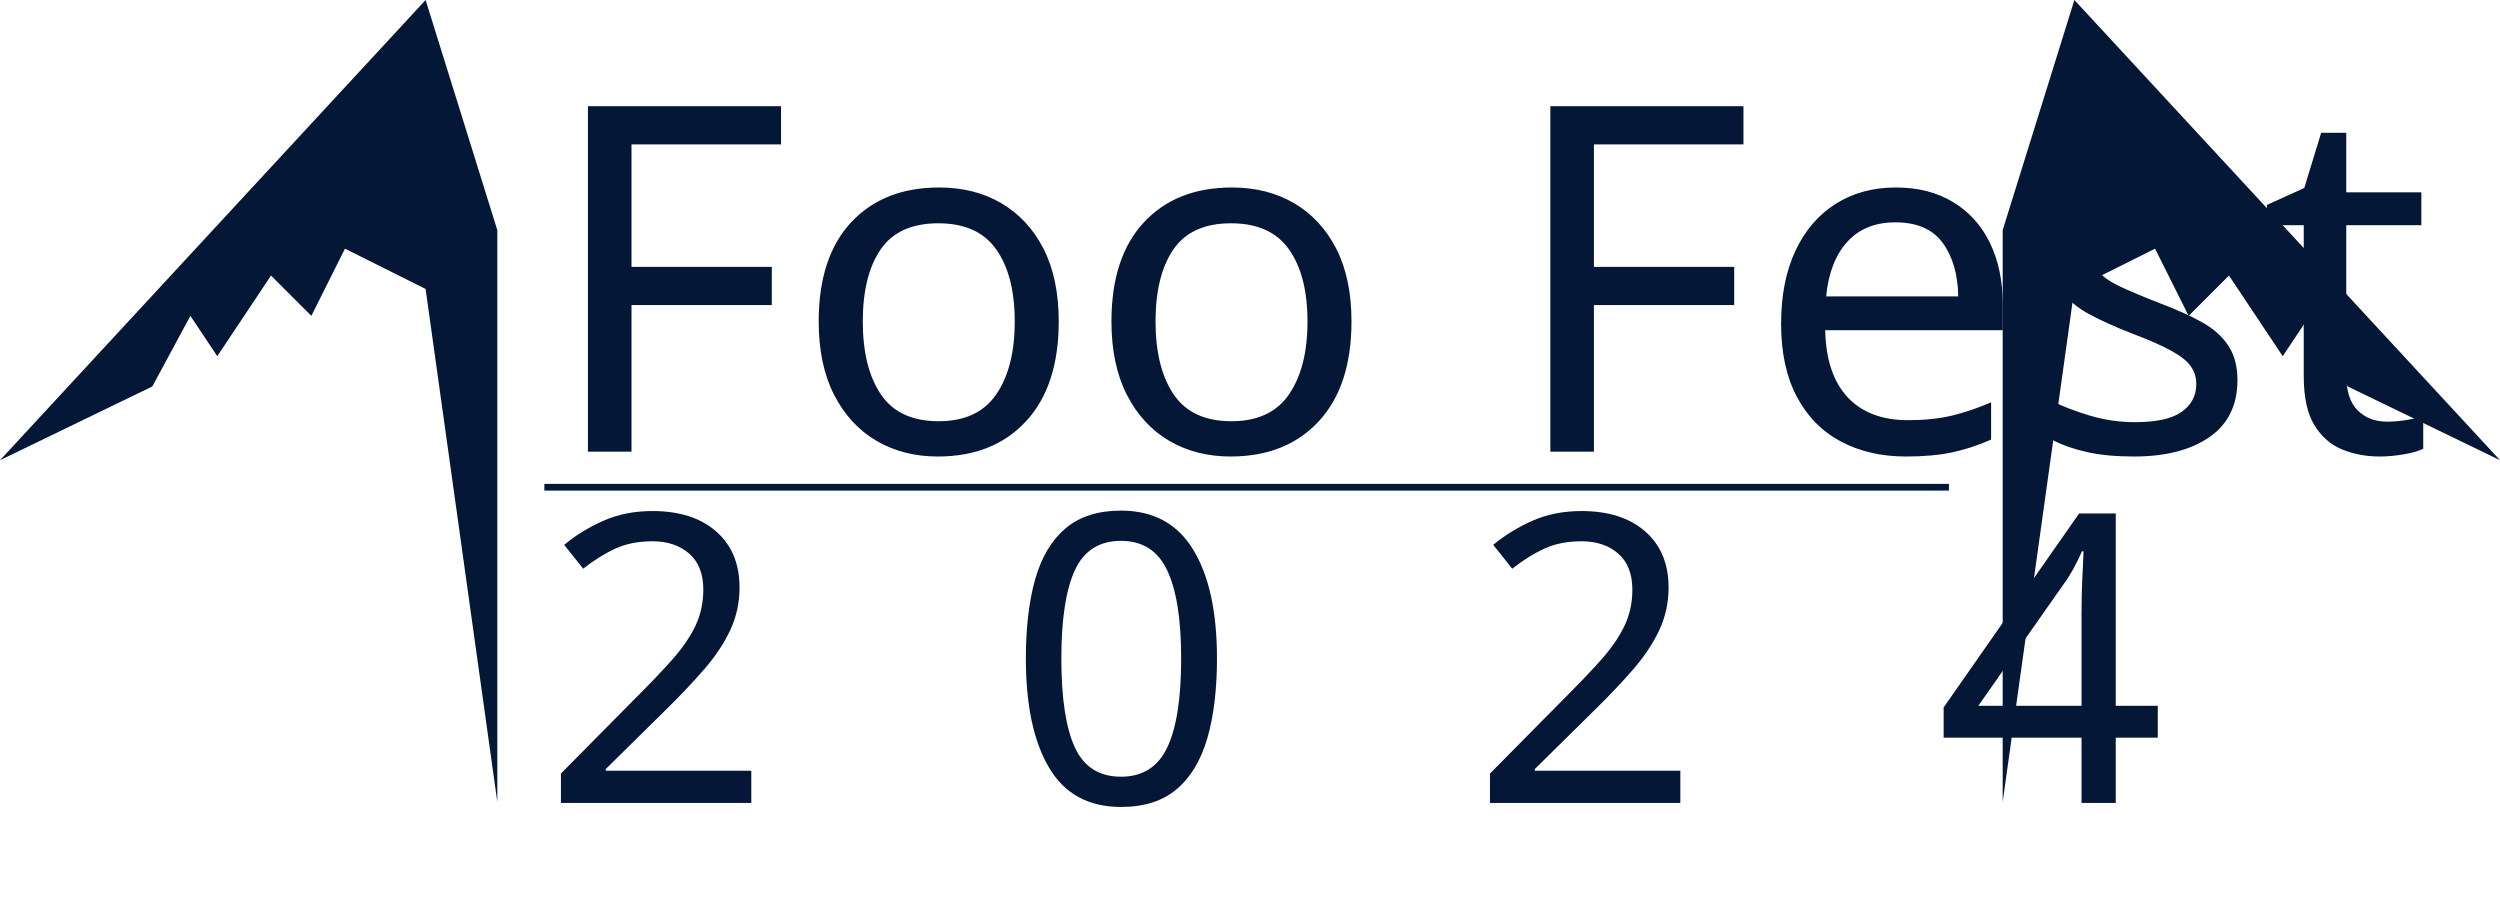
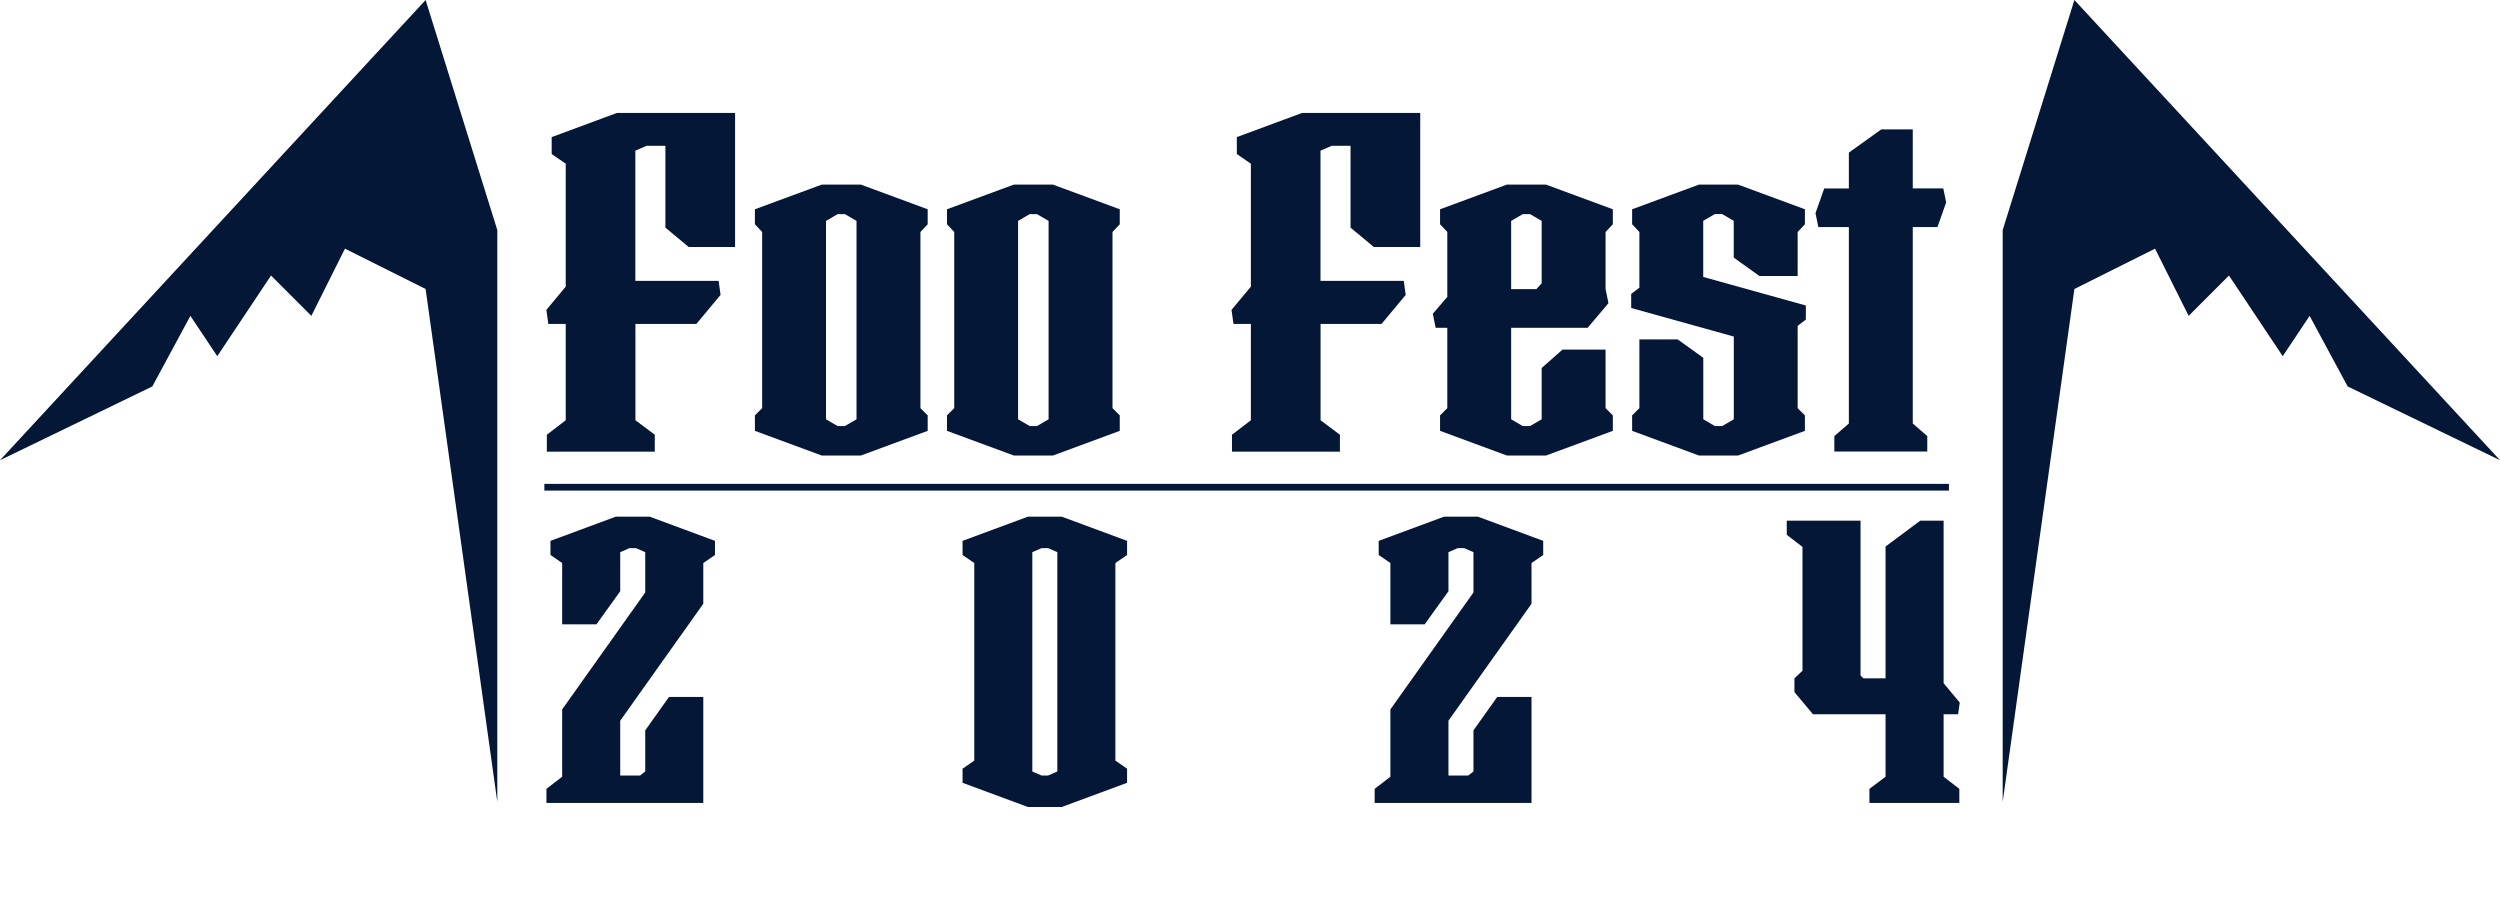
<svg xmlns="http://www.w3.org/2000/svg" id="Layer_1" data-name="Layer 1" viewBox="0 0 372 134.78">
  <defs>
    <style>
      .cls-1 {
-         font-size: 60px;
-         letter-spacing: .58em;
-       }
- 
-       .cls-1, .cls-2, .cls-3, .cls-4 {
-         fill: #041737;
-       }
- 
-       .cls-1, .cls-4 {
-         font-family: TaurunumFerrum-Iron, 'Taurunum Ferrum';
-       }
- 
-       .cls-2 {
        stroke: #041737;
        stroke-miterlimit: 10;
      }

-       .cls-4 {
-         font-size: 72px;
+       .cls-1, .cls-2 {
+         fill: #041737;
      }
    </style>
  </defs>
-   <text class="cls-4" transform="translate(80.5 67.21)">
-     <tspan x="0" y="0">Foo Fest</tspan>
-   </text>
-   <text class="cls-1" transform="translate(80.59 119.48)">
-     <tspan x="0" y="0">2024</tspan>
-   </text>
-   <line class="cls-2" x1="81" y1="72.5" x2="290" y2="72.5" />
-   <polygon class="cls-3" points="0 68.48 63.33 0 74 34.24 74 119.33 63.33 43 51.33 37 46.33 47 40.33 41 32.33 53 28.33 47 22.67 57.5 0 68.48" />
-   <polygon class="cls-3" points="372 68.48 308.67 0 298 34.24 298 119.33 308.67 43 320.67 37 325.67 47 331.67 41 339.67 53 343.67 47 349.33 57.5 372 68.48" />
+   <g>
+     <path class="cls-2" d="m81.3,46.11l2.88-3.46v-18.29l-2.09-1.44v-2.52l9.72-3.6h17.57v19.95h-6.91l-3.46-2.88v-12.17h-2.81l-1.66.72v19.37h12.39l.29,2.09-3.6,4.32h-9.07v14.33l2.88,2.16v2.52h-16.06v-2.52l2.81-2.16v-14.33h-2.59l-.29-2.09Z" />
+     <path class="cls-2" d="m113.41,34.52l-1.08-1.15v-2.23l9.94-3.67h5.83l9.94,3.67v2.23l-1.08,1.15v26.21l1.08,1.08v2.3l-9.94,3.67h-5.83l-9.94-3.67v-2.3l1.08-1.08v-26.21Zm9.5,27.87l1.73,1.01h1.08l1.73-1.01v-29.52l-1.73-1.01h-1.08l-1.73,1.01v29.52Z" />
+     <path class="cls-2" d="m141.99,34.52l-1.08-1.15v-2.23l9.94-3.67h5.83l9.94,3.67v2.23l-1.08,1.15v26.21l1.08,1.08v2.3l-9.94,3.67h-5.83l-9.94-3.67v-2.3l1.08-1.08v-26.21Zm9.5,27.87l1.73,1.01h1.08l1.73-1.01v-29.52l-1.73-1.01h-1.08l-1.73,1.01v29.52Z" />
+     <path class="cls-2" d="m183.25,46.11l2.88-3.46v-18.29l-2.09-1.44v-2.52l9.72-3.6h17.57v19.95h-6.91l-3.46-2.88v-12.17h-2.81l-1.66.72v19.37h12.39l.29,2.09-3.6,4.32h-9.07v14.33l2.88,2.16v2.52h-16.06v-2.52l2.81-2.16v-14.33h-2.59l-.29-2.09Z" />
+     <path class="cls-2" d="m213.2,46.69l2.16-2.52v-9.65l-1.08-1.15v-2.23l9.94-3.67h5.83l9.94,3.67v2.23l-1.08,1.15v8.5l.43,2.09-3.1,3.67h-11.38v13.61l1.73,1.01h1.08l1.73-1.01v-7.63l3.1-2.74h6.41v8.71l1.08,1.08v2.3l-9.94,3.67h-5.83l-9.94-3.67v-2.3l1.08-1.08v-11.95h-1.73l-.43-2.09Zm11.67-3.67h3.74l.79-.86v-9.29l-1.73-1.01h-1.08l-1.73,1.01v10.15Z" />
+     <path class="cls-2" d="m256.25,31.85h-1.08l-1.73,1.01v8.35l15.27,4.25v2.09l-1.22.94v12.24l1.08,1.08v2.3l-9.94,3.67h-5.83l-9.94-3.67v-2.3l1.08-1.08v-10.23h5.69l3.82,2.74v9.15l1.73,1.01h1.08l1.73-1.01v-12.31l-15.27-4.25v-2.09l1.22-.94v-8.28l-1.08-1.15v-2.23l9.94-3.67h5.83l9.94,3.67v2.23l-1.08,1.15v6.55h-5.69l-3.82-2.74v-5.47l-1.73-1.01Z" />
+     <path class="cls-2" d="m270.15,31.71l1.29-3.67h3.67v-5.33l4.83-3.46h4.68v8.78h4.54l.43,2.09-1.3,3.67h-3.67v29.23l2.16,1.87v2.3h-13.83v-2.3l2.16-1.87v-29.23h-4.54l-.43-2.09Z" />
+   </g>
+   <g>
+     <path class="cls-2" d="m83.65,92.9v-9.12l-1.74-1.2v-2.1l9.72-3.6h5.04l9.72,3.6v2.1l-1.74,1.2v6.06l-12.36,17.4v8.16h2.94l.78-.6v-6.12l3.54-4.98h5.1v15.78h-23.34v-2.1l2.34-1.8v-10.02l12.36-17.4v-6l-1.38-.6h-.96l-1.38.6v5.82l-3.54,4.92h-5.1Z" />
+     <path class="cls-2" d="m144.97,83.78l-1.74-1.2v-2.1l9.72-3.6h5.04l9.72,3.6v2.1l-1.74,1.2v29.4l1.74,1.2v2.1l-9.72,3.6h-5.04l-9.72-3.6v-2.1l1.74-1.2v-29.4Zm8.64,31.02l1.38.6h.96l1.38-.6v-32.64l-1.38-.6h-.96l-1.38.6v32.64Z" />
+     <path class="cls-2" d="m206.89,92.9v-9.12l-1.74-1.2v-2.1l9.72-3.6h5.04l9.72,3.6v2.1l-1.74,1.2v6.06l-12.36,17.4v8.16h2.94l.78-.6v-6.12l3.54-4.98h5.1v15.78h-23.34v-2.1l2.34-1.8v-10.02l12.36-17.4v-6l-1.38-.6h-.96l-1.38.6v5.82l-3.54,4.92h-5.1Z" />
+     <path class="cls-2" d="m277.27,100.94h3.3v-19.62l5.16-3.84h3.48v24.18l2.4,2.88-.24,1.74h-2.16v9.3l2.34,1.8v2.1h-13.38v-2.1l2.4-1.8v-9.3h-10.8l-2.76-3.3v-2.04l1.2-1.14v-18.42l-2.34-1.8v-2.1h10.98v23.04l.42.42Z" />
+   </g>
+   <line class="cls-1" x1="81" y1="72.5" x2="290" y2="72.5" />
+   <polygon class="cls-2" points="0 68.48 63.33 0 74 34.24 74 119.33 63.33 43 51.33 37 46.33 47 40.33 41 32.33 53 28.33 47 22.67 57.5 0 68.48" />
+   <polygon class="cls-2" points="372 68.48 308.67 0 298 34.24 298 119.33 308.67 43 320.67 37 325.67 47 331.67 41 339.67 53 343.67 47 349.33 57.5 372 68.48" />
</svg>
